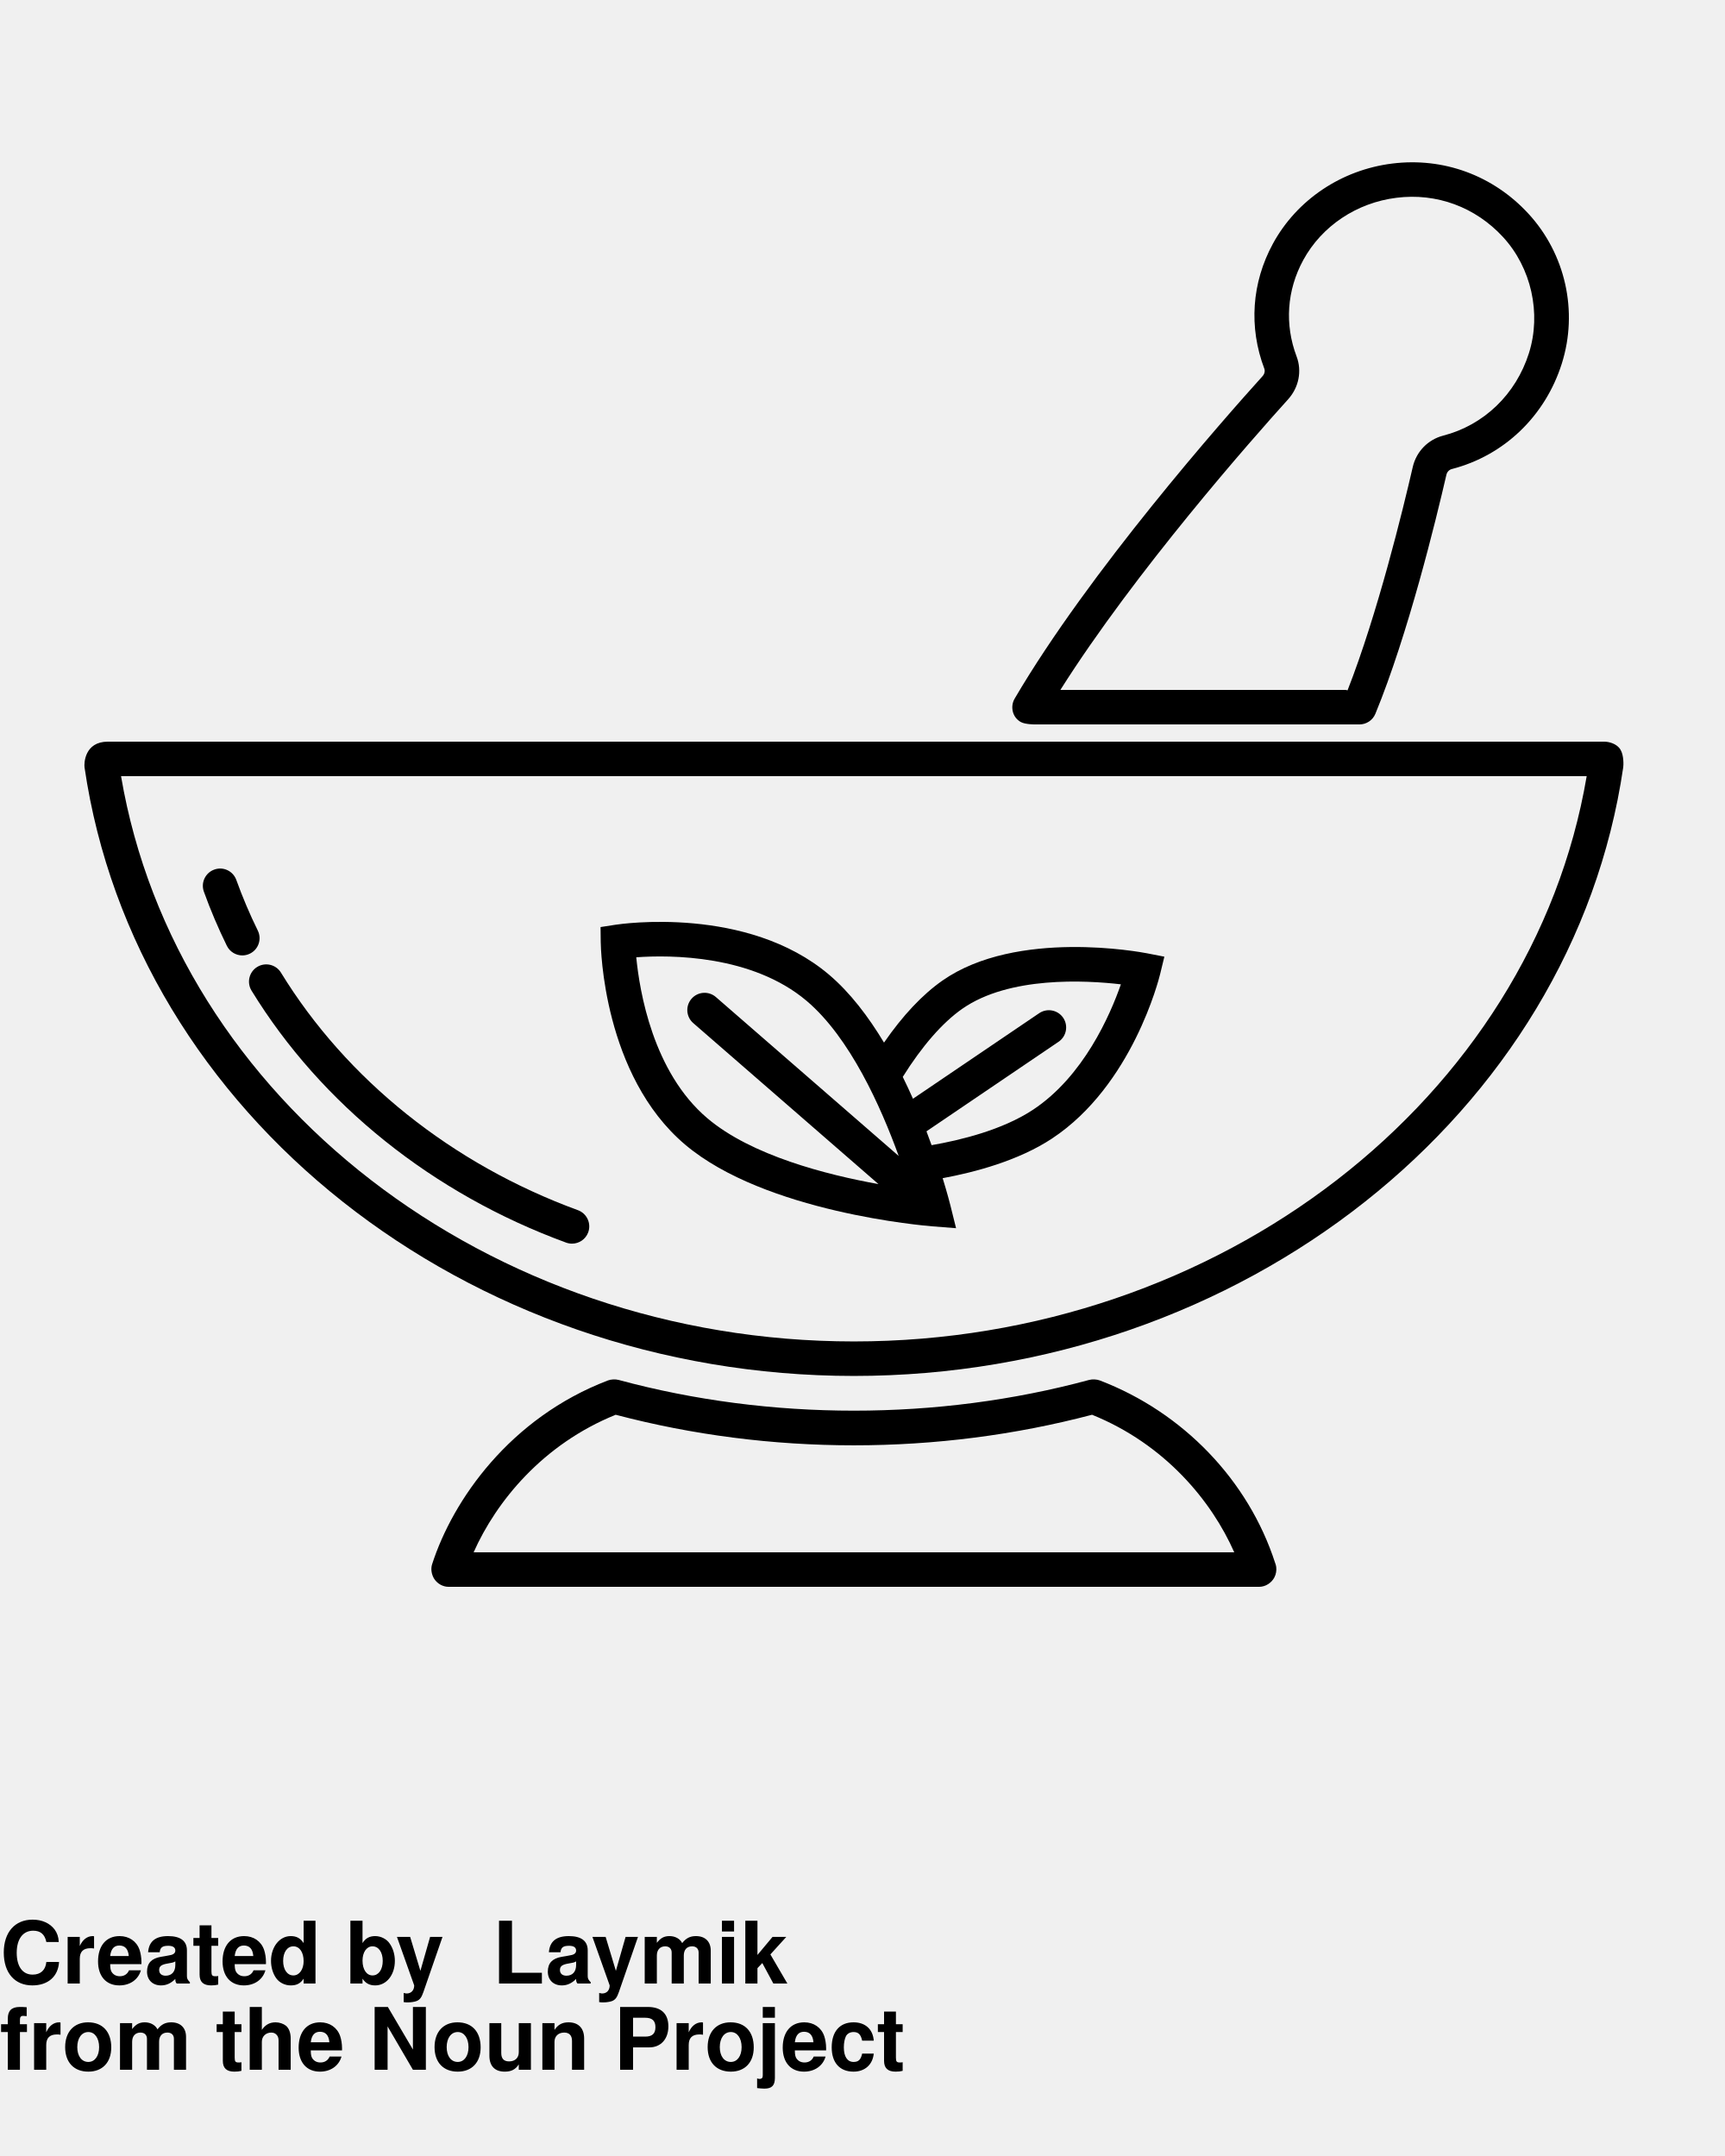
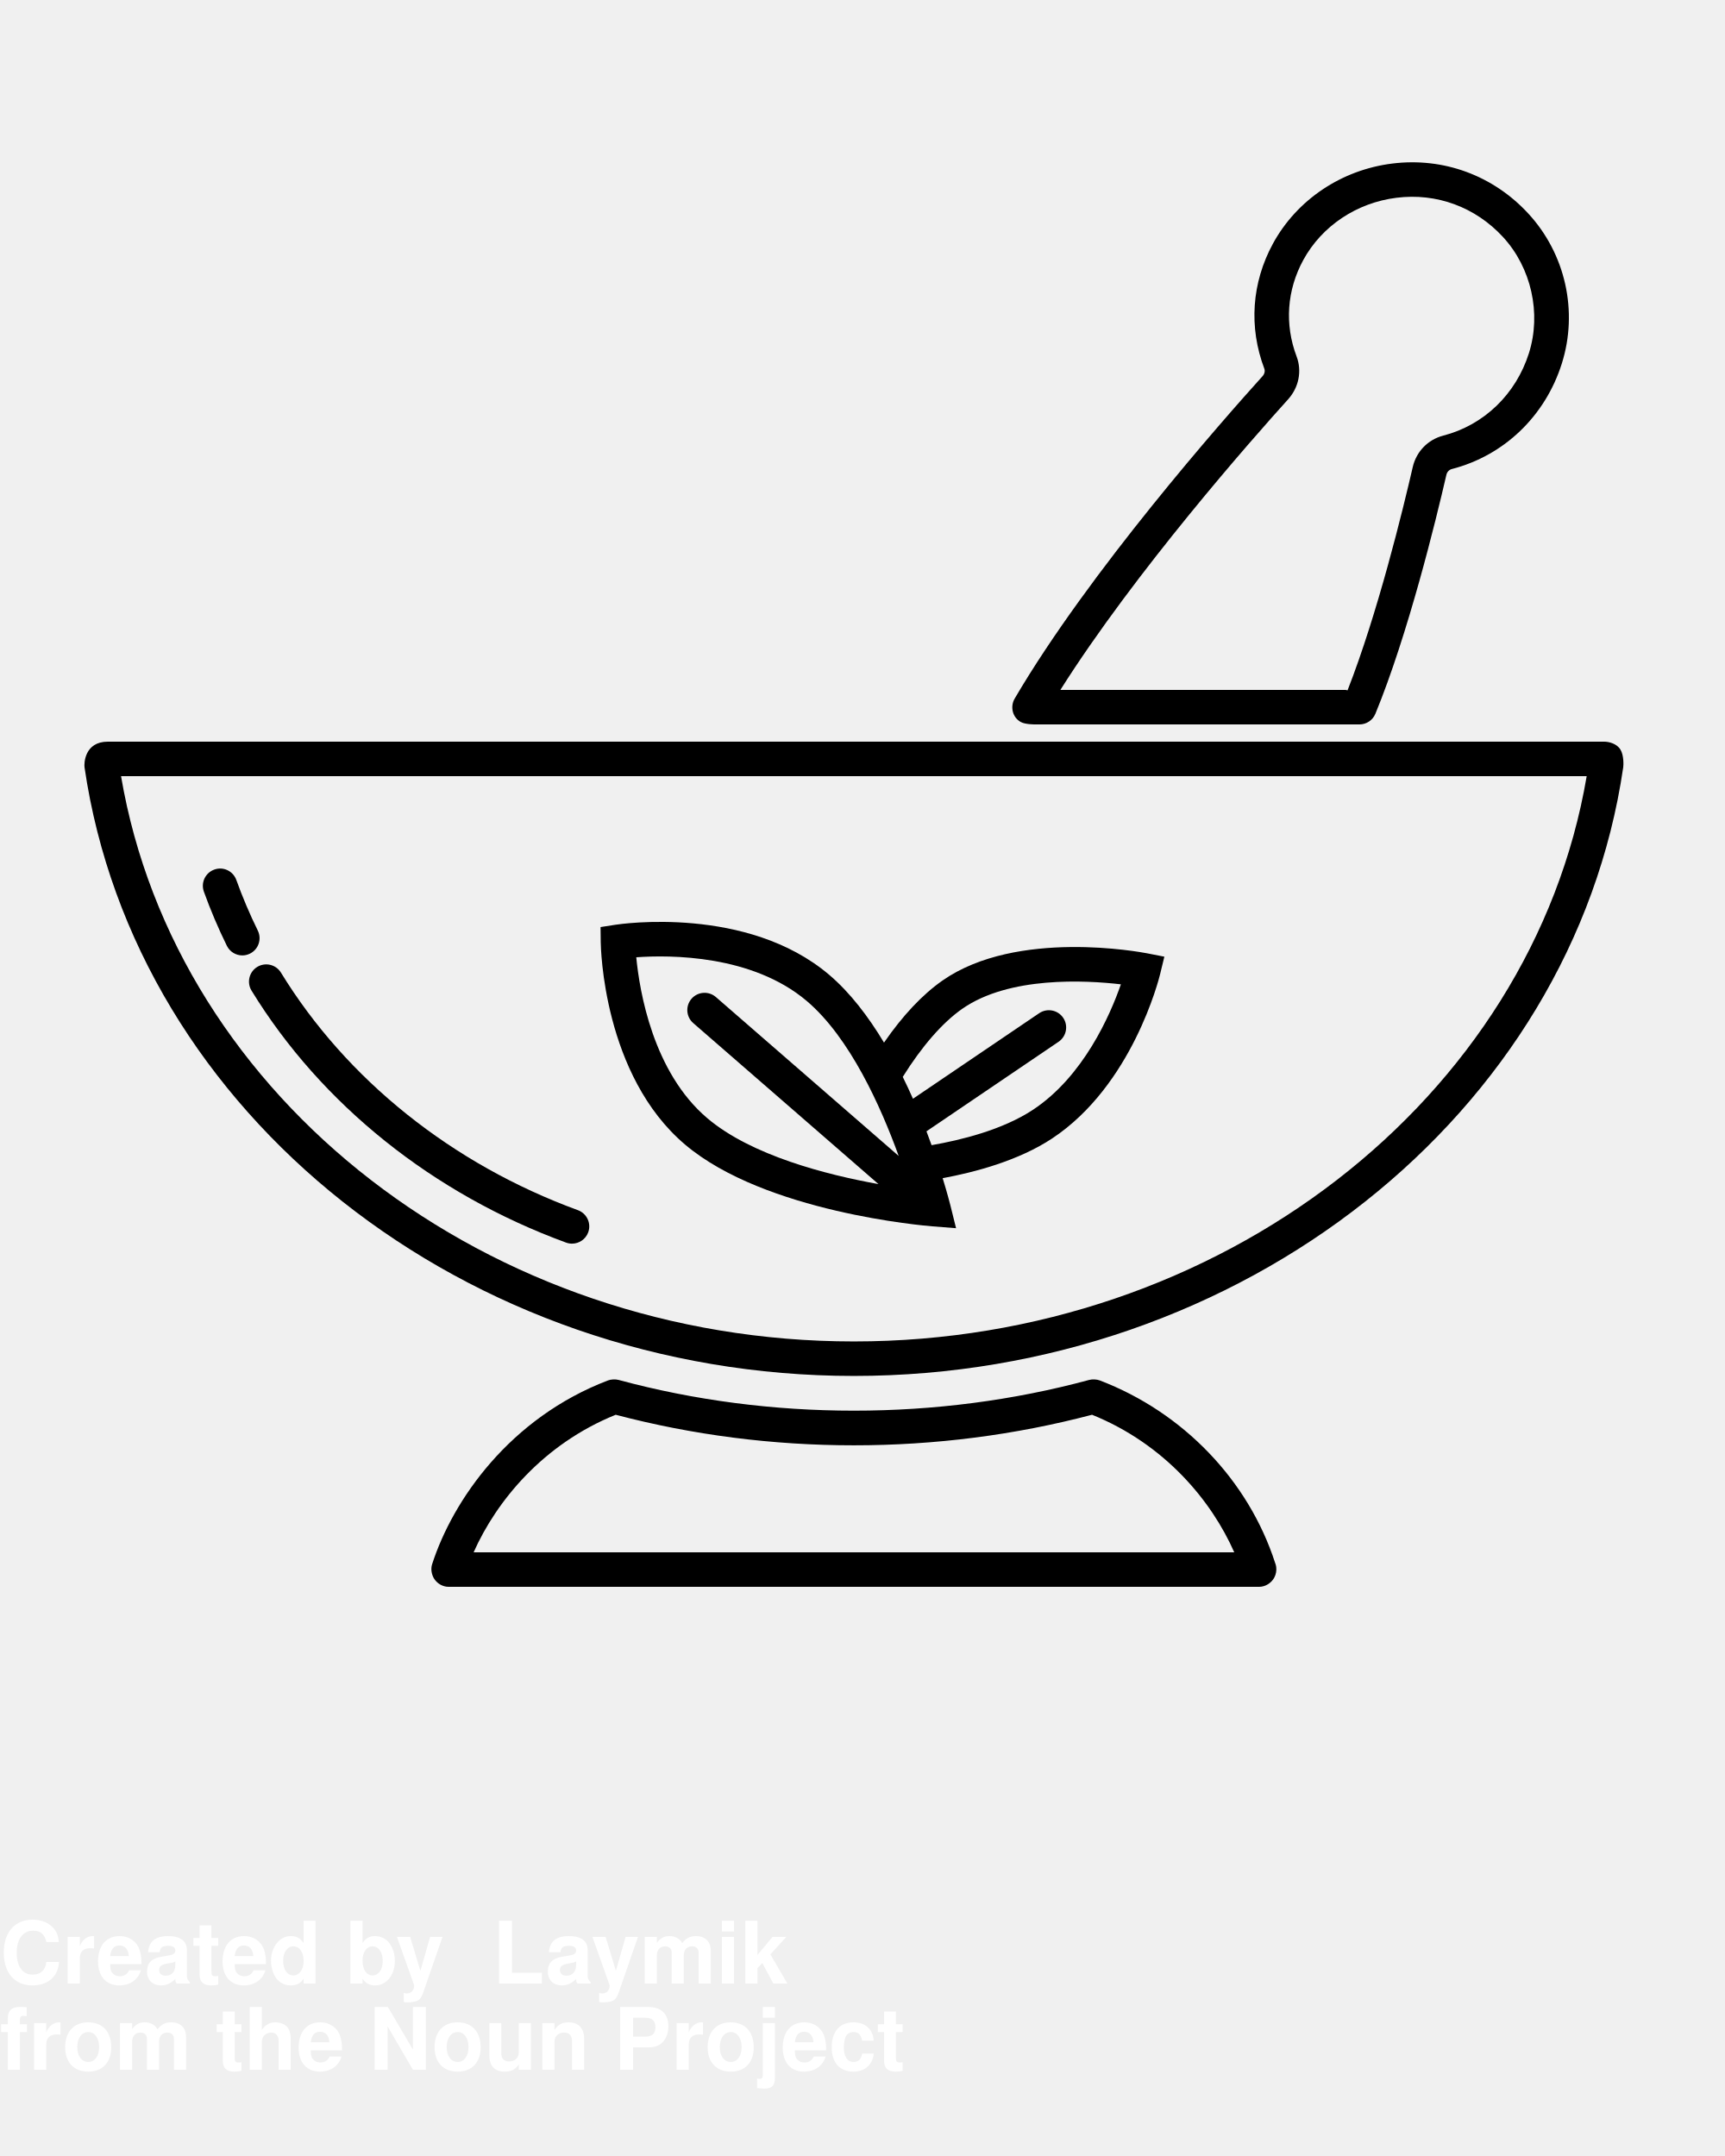
<svg xmlns="http://www.w3.org/2000/svg" version="1.1" x="0px" y="0px" viewBox="0 0 100 125" enable-background="new 0 0 100 100" xml:space="preserve">
  <path d="M93,43H6.25c-1.351,0-1.382,1.265-1.35,1.487C7.84,64.604,27.014,79.774,49.5,79.774s41.66-15.17,44.6-35.287  c0.016-0.108,0.045-0.692-0.162-1.029C93.72,43.105,93.26,43,93,43z M49.5,77.774C28.302,77.774,10.204,63.74,7.017,45h84.965  C88.796,63.74,70.698,77.774,49.5,77.774z" />
  <path d="M33.504,70.164c-7.294-2.67-13.408-7.562-17.217-13.774c-0.288-0.47-0.903-0.618-1.375-0.33  c-0.471,0.288-0.619,0.904-0.33,1.375c4.043,6.596,10.519,11.784,18.234,14.608c0.113,0.041,0.229,0.061,0.344,0.061  c0.407,0,0.791-0.251,0.939-0.656C34.289,70.929,34.022,70.354,33.504,70.164z" />
  <path d="M14.945,53.953c-0.47-0.956-0.888-1.943-1.245-2.934c-0.187-0.52-0.759-0.794-1.279-0.602  c-0.52,0.187-0.789,0.76-0.602,1.279c0.381,1.06,0.829,2.115,1.331,3.137c0.174,0.354,0.529,0.56,0.898,0.56  c0.147,0,0.298-0.033,0.439-0.103C14.984,55.048,15.188,54.448,14.945,53.953z" />
  <path d="M73.983,90.846c-0.01-0.077-0.03-0.153-0.066-0.242c-1.547-4.778-5.334-8.725-10.159-10.569  c-0.178-0.068-0.433-0.08-0.618-0.03c-8.783,2.377-18.496,2.377-27.279,0c-0.185-0.05-0.439-0.038-0.618,0.03  c-5.685,2.173-8.993,6.931-10.194,10.659c-0.089,0.276-0.029,0.613,0.129,0.853C25.356,91.818,25.673,92,26,92c0,0,47,0,47,0  c0.361,0,0.713-0.228,0.878-0.547C73.972,91.271,74.01,91.052,73.983,90.846z M35.693,82.024c4.454,1.174,9.096,1.772,13.807,1.772  c4.711,0,9.353-0.599,13.807-1.772c4.246,1.717,6.944,5.024,8.244,7.976H27.456C28.771,87.041,31.473,83.731,35.693,82.024z" />
  <path d="M59.181,41.863C59.435,42.001,59.954,42,60,42c0,0,18.681,0.001,18.808,0.001c0.393,0,0.766-0.233,0.925-0.619  c1.896-4.607,3.51-11.225,4.116-13.855c0.038-0.165,0.158-0.292,0.314-0.333c3.029-0.781,5.413-3.067,6.376-6.113  c0.959-3.03,0.214-6.364-1.944-8.702c-2.039-2.208-4.91-3.266-7.883-2.897c-2.947,0.365-5.533,2.102-6.918,4.643  c-1.233,2.266-1.411,4.841-0.5,7.25c0.052,0.138,0.011,0.309-0.104,0.436c-2.278,2.521-10.046,11.323-14.366,18.687  C58.545,40.972,58.695,41.601,59.181,41.863z M74.675,23.149c0.62-0.688,0.809-1.638,0.49-2.482  c-0.702-1.857-0.565-3.841,0.385-5.587c1.077-1.977,3.1-3.328,5.408-3.614c2.325-0.292,4.57,0.539,6.168,2.27  c1.646,1.783,2.238,4.43,1.507,6.741c-0.754,2.385-2.612,4.172-4.97,4.78c-0.882,0.228-1.558,0.925-1.764,1.82  c-0.569,2.471-2.042,8.514-3.78,12.947C78.079,40.019,78.042,40,78,40H61.471C65.805,33.142,72.583,25.464,74.675,23.149z" />
  <path d="M54.642,56.846c-1.172,0.819-2.309,2.03-3.395,3.602c-0.902-1.5-1.961-2.9-3.189-3.94c-4.745-4.02-12.075-2.94-12.387-2.892  l-0.856,0.133l0.01,0.867c0.004,0.313,0.142,7.722,4.888,11.743c4.644,3.936,13.934,4.709,14.326,4.74l1.385,0.109l-0.335-1.348  c-0.023-0.091-0.172-0.676-0.442-1.552c1.844-0.341,4.391-1.009,6.345-2.302c4.652-3.077,6.196-9.262,6.26-9.523l0.247-1.017  l-1.027-0.2C66.166,55.208,58.952,53.84,54.642,56.846z M36.885,55.501c1.971-0.142,6.719-0.146,9.88,2.531  c2.502,2.12,4.296,6.122,5.333,8.988L41.5,57.806c-0.416-0.36-1.047-0.319-1.411,0.099c-0.362,0.417-0.318,1.049,0.099,1.411  l10.737,9.335c-3.005-0.54-7.366-1.654-9.919-3.818C37.853,62.162,37.075,57.47,36.885,55.501z M59.887,64.339  c-1.773,1.173-4.205,1.765-5.882,2.055c-0.094-0.26-0.192-0.526-0.297-0.802l7.659-5.193c0.457-0.311,0.576-0.933,0.267-1.39  c-0.311-0.457-0.933-0.575-1.39-0.267l-7.318,4.961c-0.186-0.419-0.381-0.841-0.592-1.267c1.113-1.781,2.299-3.145,3.453-3.951  c2.717-1.895,7.14-1.655,9.192-1.416C64.362,58.84,62.819,62.399,59.887,64.339z" />
-   <text x="0" y="115" fill="#000000" font-size="5px" font-weight="bold" font-family="'Helvetica Neue', Helvetica, Arial-Unicode, Arial, Sans-serif">Created by  Laymik</text>
-   <text x="0" y="120" fill="#000000" font-size="5px" font-weight="bold" font-family="'Helvetica Neue', Helvetica, Arial-Unicode, Arial, Sans-serif">from the Noun Project</text>
+   <text x="0" y="115" fill="#FFF" font-size="5px" font-weight="bold" font-family="'Helvetica Neue', Helvetica, Arial-Unicode, Arial, Sans-serif">Created by  Laymik</text>
+   <text x="0" y="120" fill="#FFF" font-size="5px" font-weight="bold" font-family="'Helvetica Neue', Helvetica, Arial-Unicode, Arial, Sans-serif">from the Noun Project</text>
</svg>
